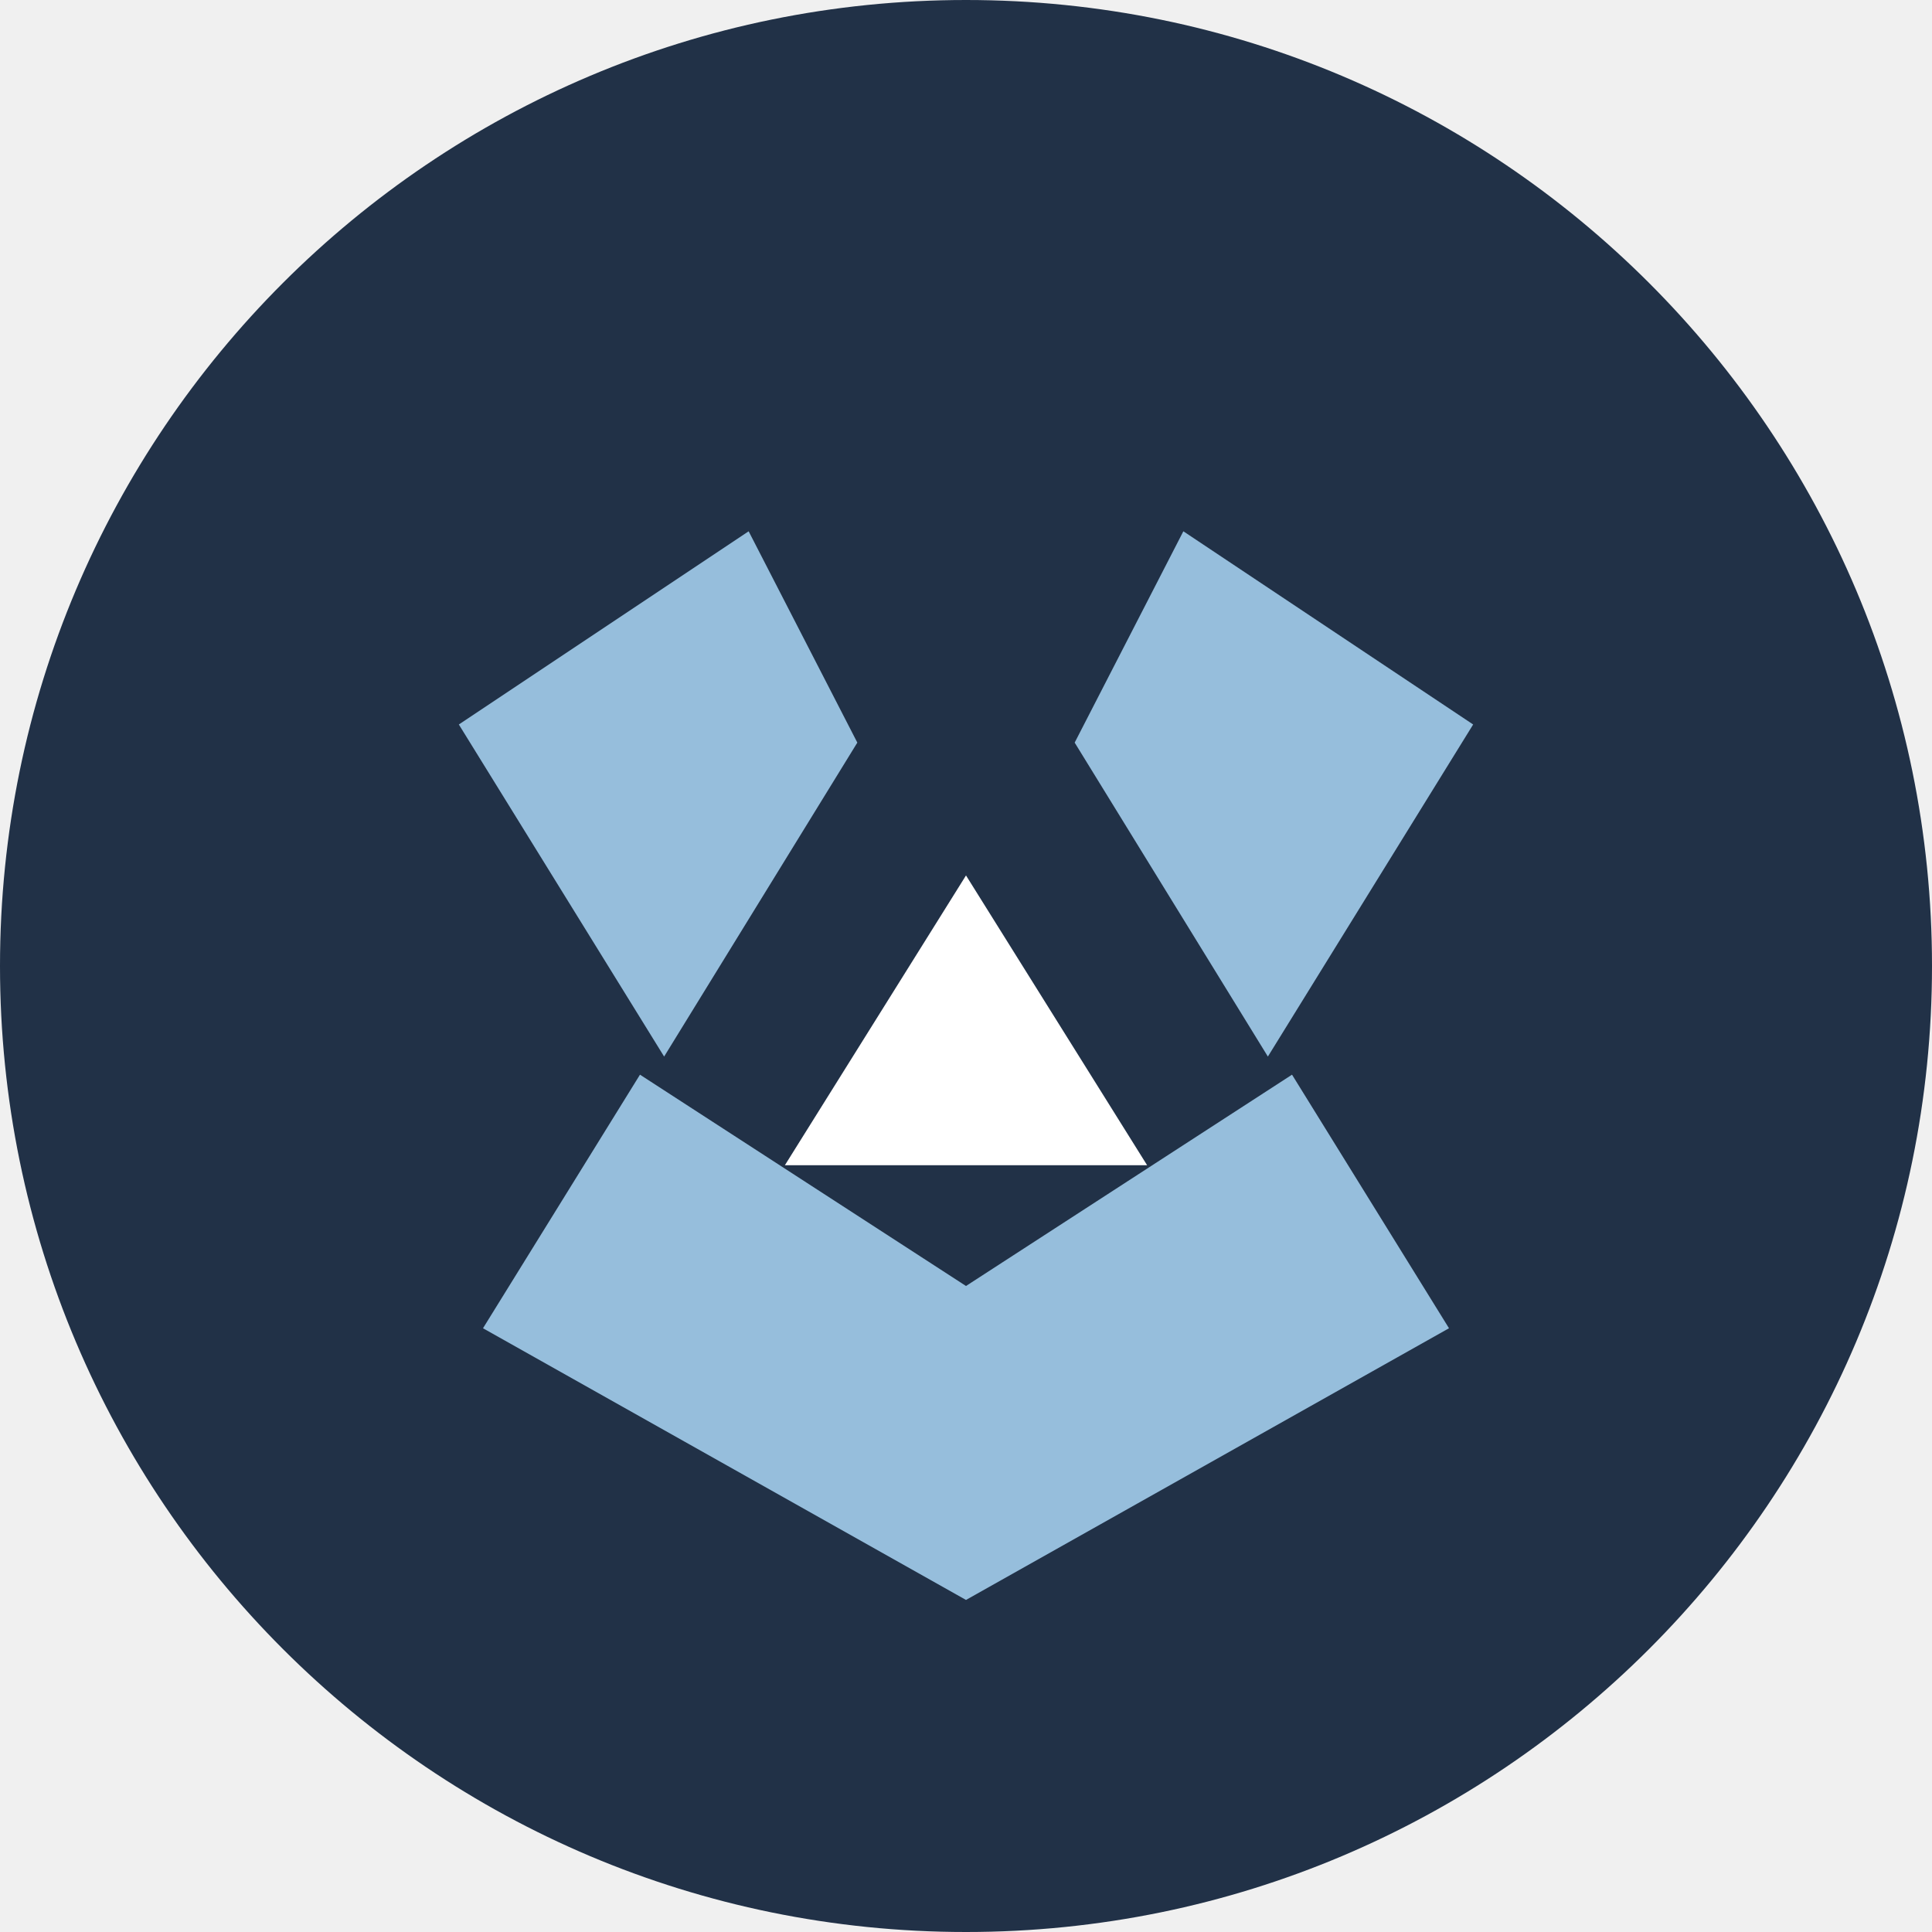
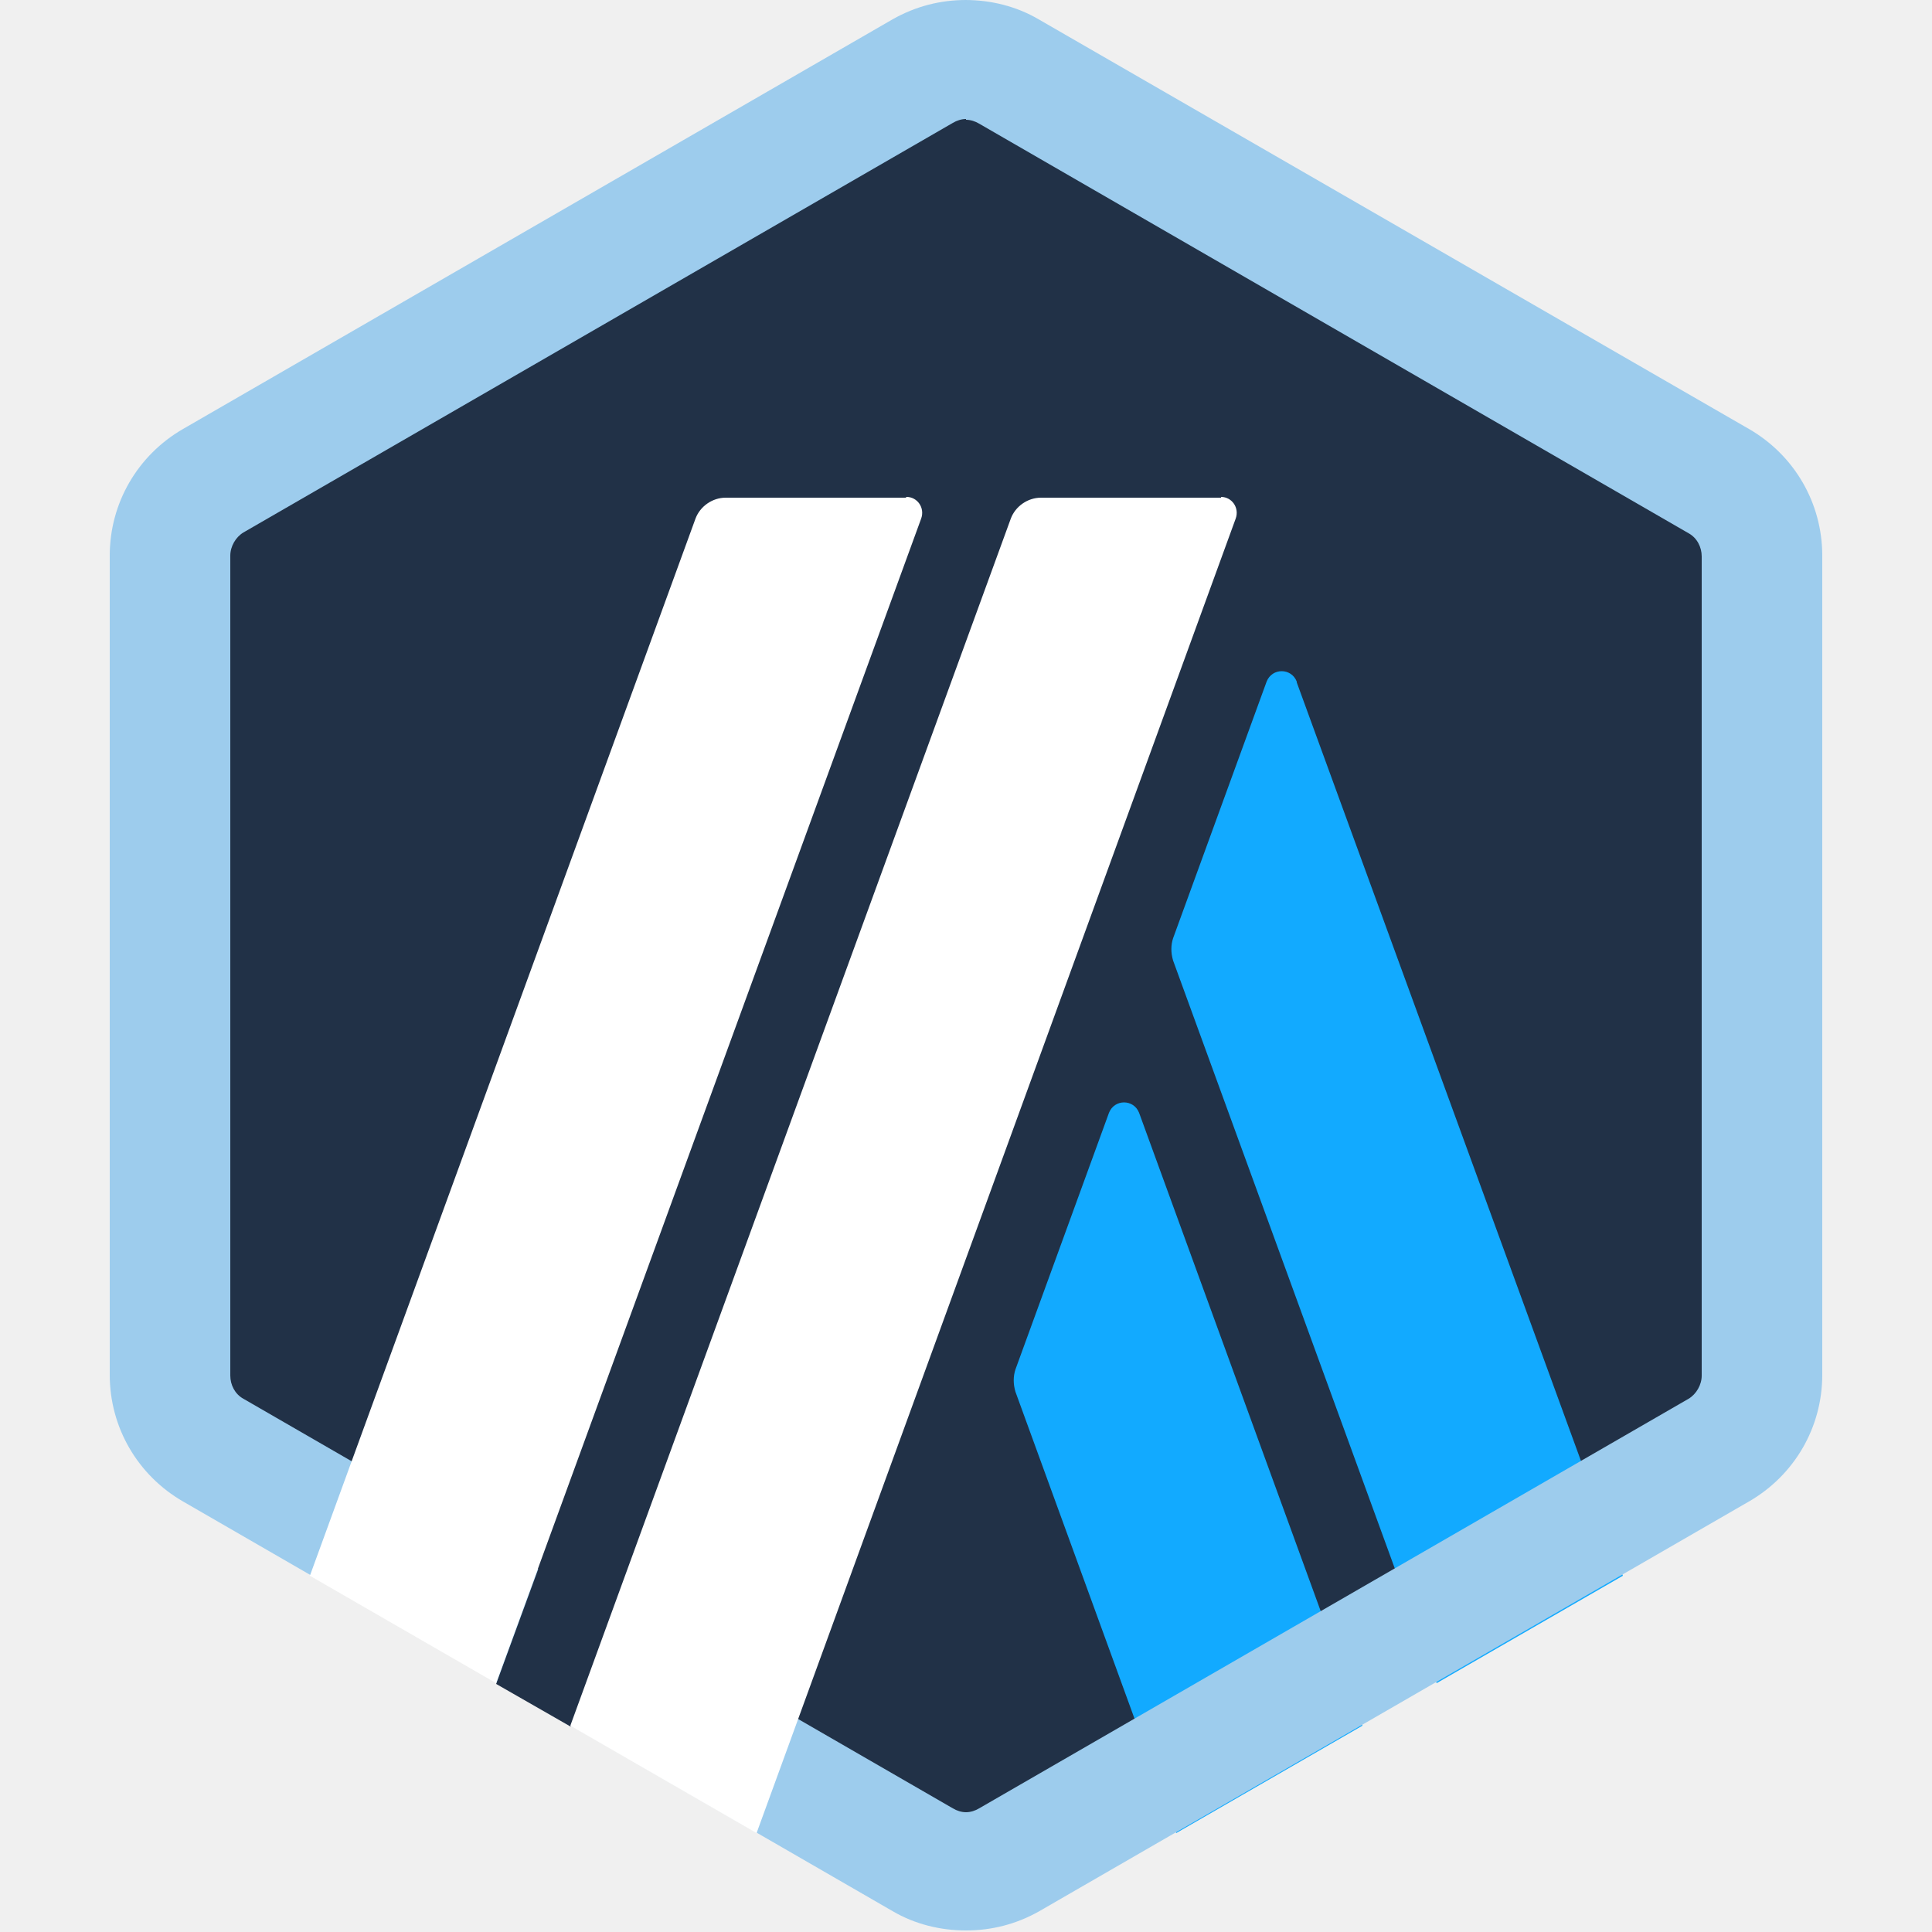
- <svg xmlns="http://www.w3.org/2000/svg" viewBox="0 0 32 32" fill="none">
-   <circle cx="16" cy="16" r="16" fill="#213147" />
-   <path d="M17.8 12.3l3.2 5.2 3.4-5.5-4.8-3.2-1.8 3.5zM14.2 12.3l-1.8-3.5-4.8 3.2 3.4 5.5 3.2-5.2z" fill="#96BEDC" />
-   <path d="M16 14.5l-3 4.8h6l-3-4.8z" fill="#fff" />
-   <path d="M16 21.3l-5.4-3.5L8 22l8 4.5 8-4.5-2.6-4.2-5.4 3.5z" fill="#96BEDC" />
+ <svg xmlns="http://www.w3.org/2000/svg" version="1.1" id="Layer_1" x="0px" y="0px" viewBox="0 0 2500 2500" style="enable-background:new 0 0 2500 2500;" xml:space="preserve">
+   <style type="text/css">
+ 	.st0{fill:none;}
+ 	.st1{fill:#213147;}
+ 	.st2{fill:#12AAFF;}
+ 	.st3{fill:#9DCCED;}
+ 	.st4{fill:#FFFFFF;}
+ </style>
+   <g id="Layer_x0020_1">
+     <g id="_2405588477232">
+       <rect class="st0" width="2500" height="2500" />
+       <g>
+         <g>
+           <path class="st1" d="M226,760v980c0,63,33,120,88,152l849,490c54,31,121,31,175,0l849-490c54-31,88-89,88-152V760      c0-63-33-120-88-152l-849-490c-54-31-121-31-175,0L314,608c-54,31-87,89-87,152H226z" />
+           <g>
+             <g>
+               <g>
+                 <path class="st2" d="M1435,1440l-121,332c-3,9-3,19,0,29l208,571l241-139l-289-793C1467,1422,1442,1422,1435,1440z" />
+               </g>
+               <g>
+                 <path class="st2" d="M1678,882c-7-18-32-18-39,0l-121,332c-3,9-3,19,0,29l341,935l241-139L1678,883V882z" />
+               </g>
+             </g>
+           </g>
+           <g>
+             <path class="st3" d="M1250,155c6,0,12,2,17,5l918,530c11,6,17,18,17,30v1060c0,12-7,24-17,30l-918,530c-5,3-11,5-17,5       s-12-2-17-5l-918-530c-11-6-17-18-17-30V719c0-12,7-24,17-30l918-530c5-3,11-5,17-5l0,0V155z M1250,0c-33,0-65,8-95,25L237,555       c-59,34-95,96-95,164v1060c0,68,36,130,95,164l918,530c29,17,62,25,95,25s65-8,95-25l918-530c59-34,95-96,95-164V719       c0-68-36-130-95-164L1344,25c-29-17-62-25-95-25l0,0H1250z" />
+           </g>
+           <polygon class="st1" points="642,2179 727,1947 897,2088 738,2234     " />
+           <g>
+             <path class="st4" d="M1172,644H939c-17,0-33,11-39,27L401,2039l241,139l550-1507c5-14-5-28-19-28L1172,644z" />
+             <path class="st4" d="M1580,644h-233c-17,0-33,11-39,27L738,2233l241,139l620-1701c5-14-5-28-19-28V644z" />
+           </g>
+         </g>
+       </g>
+     </g>
+   </g>
</svg>
